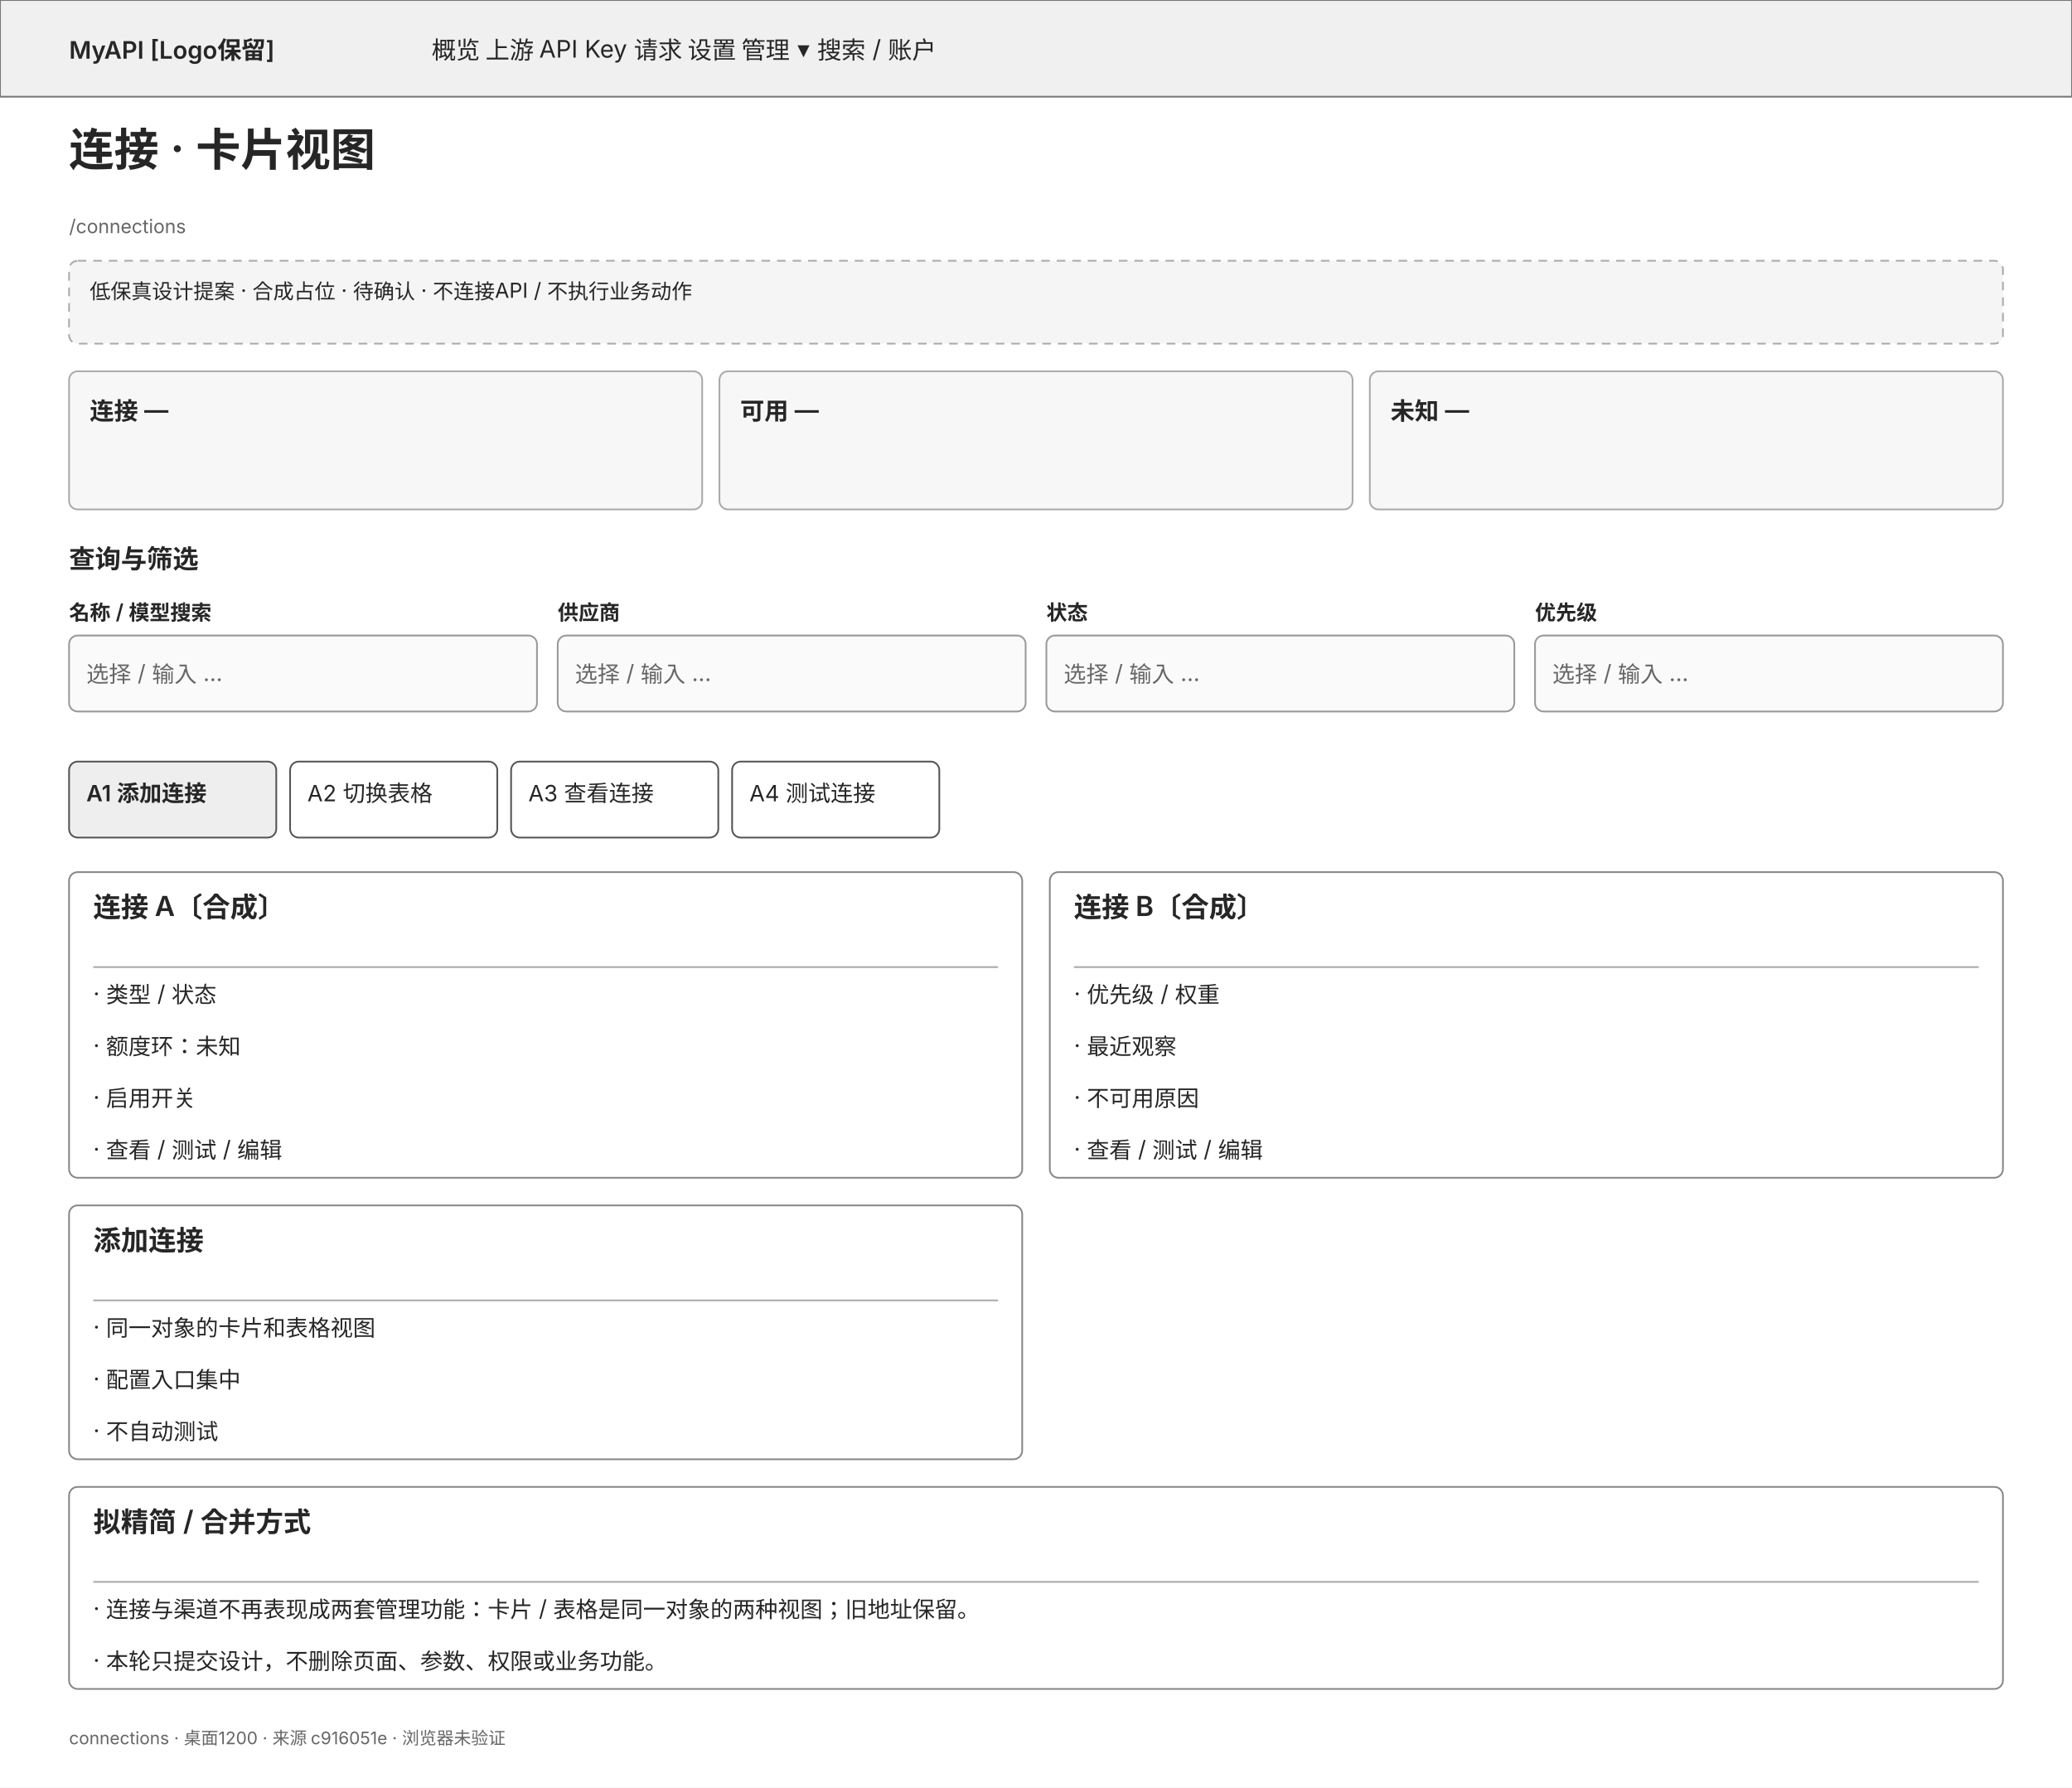
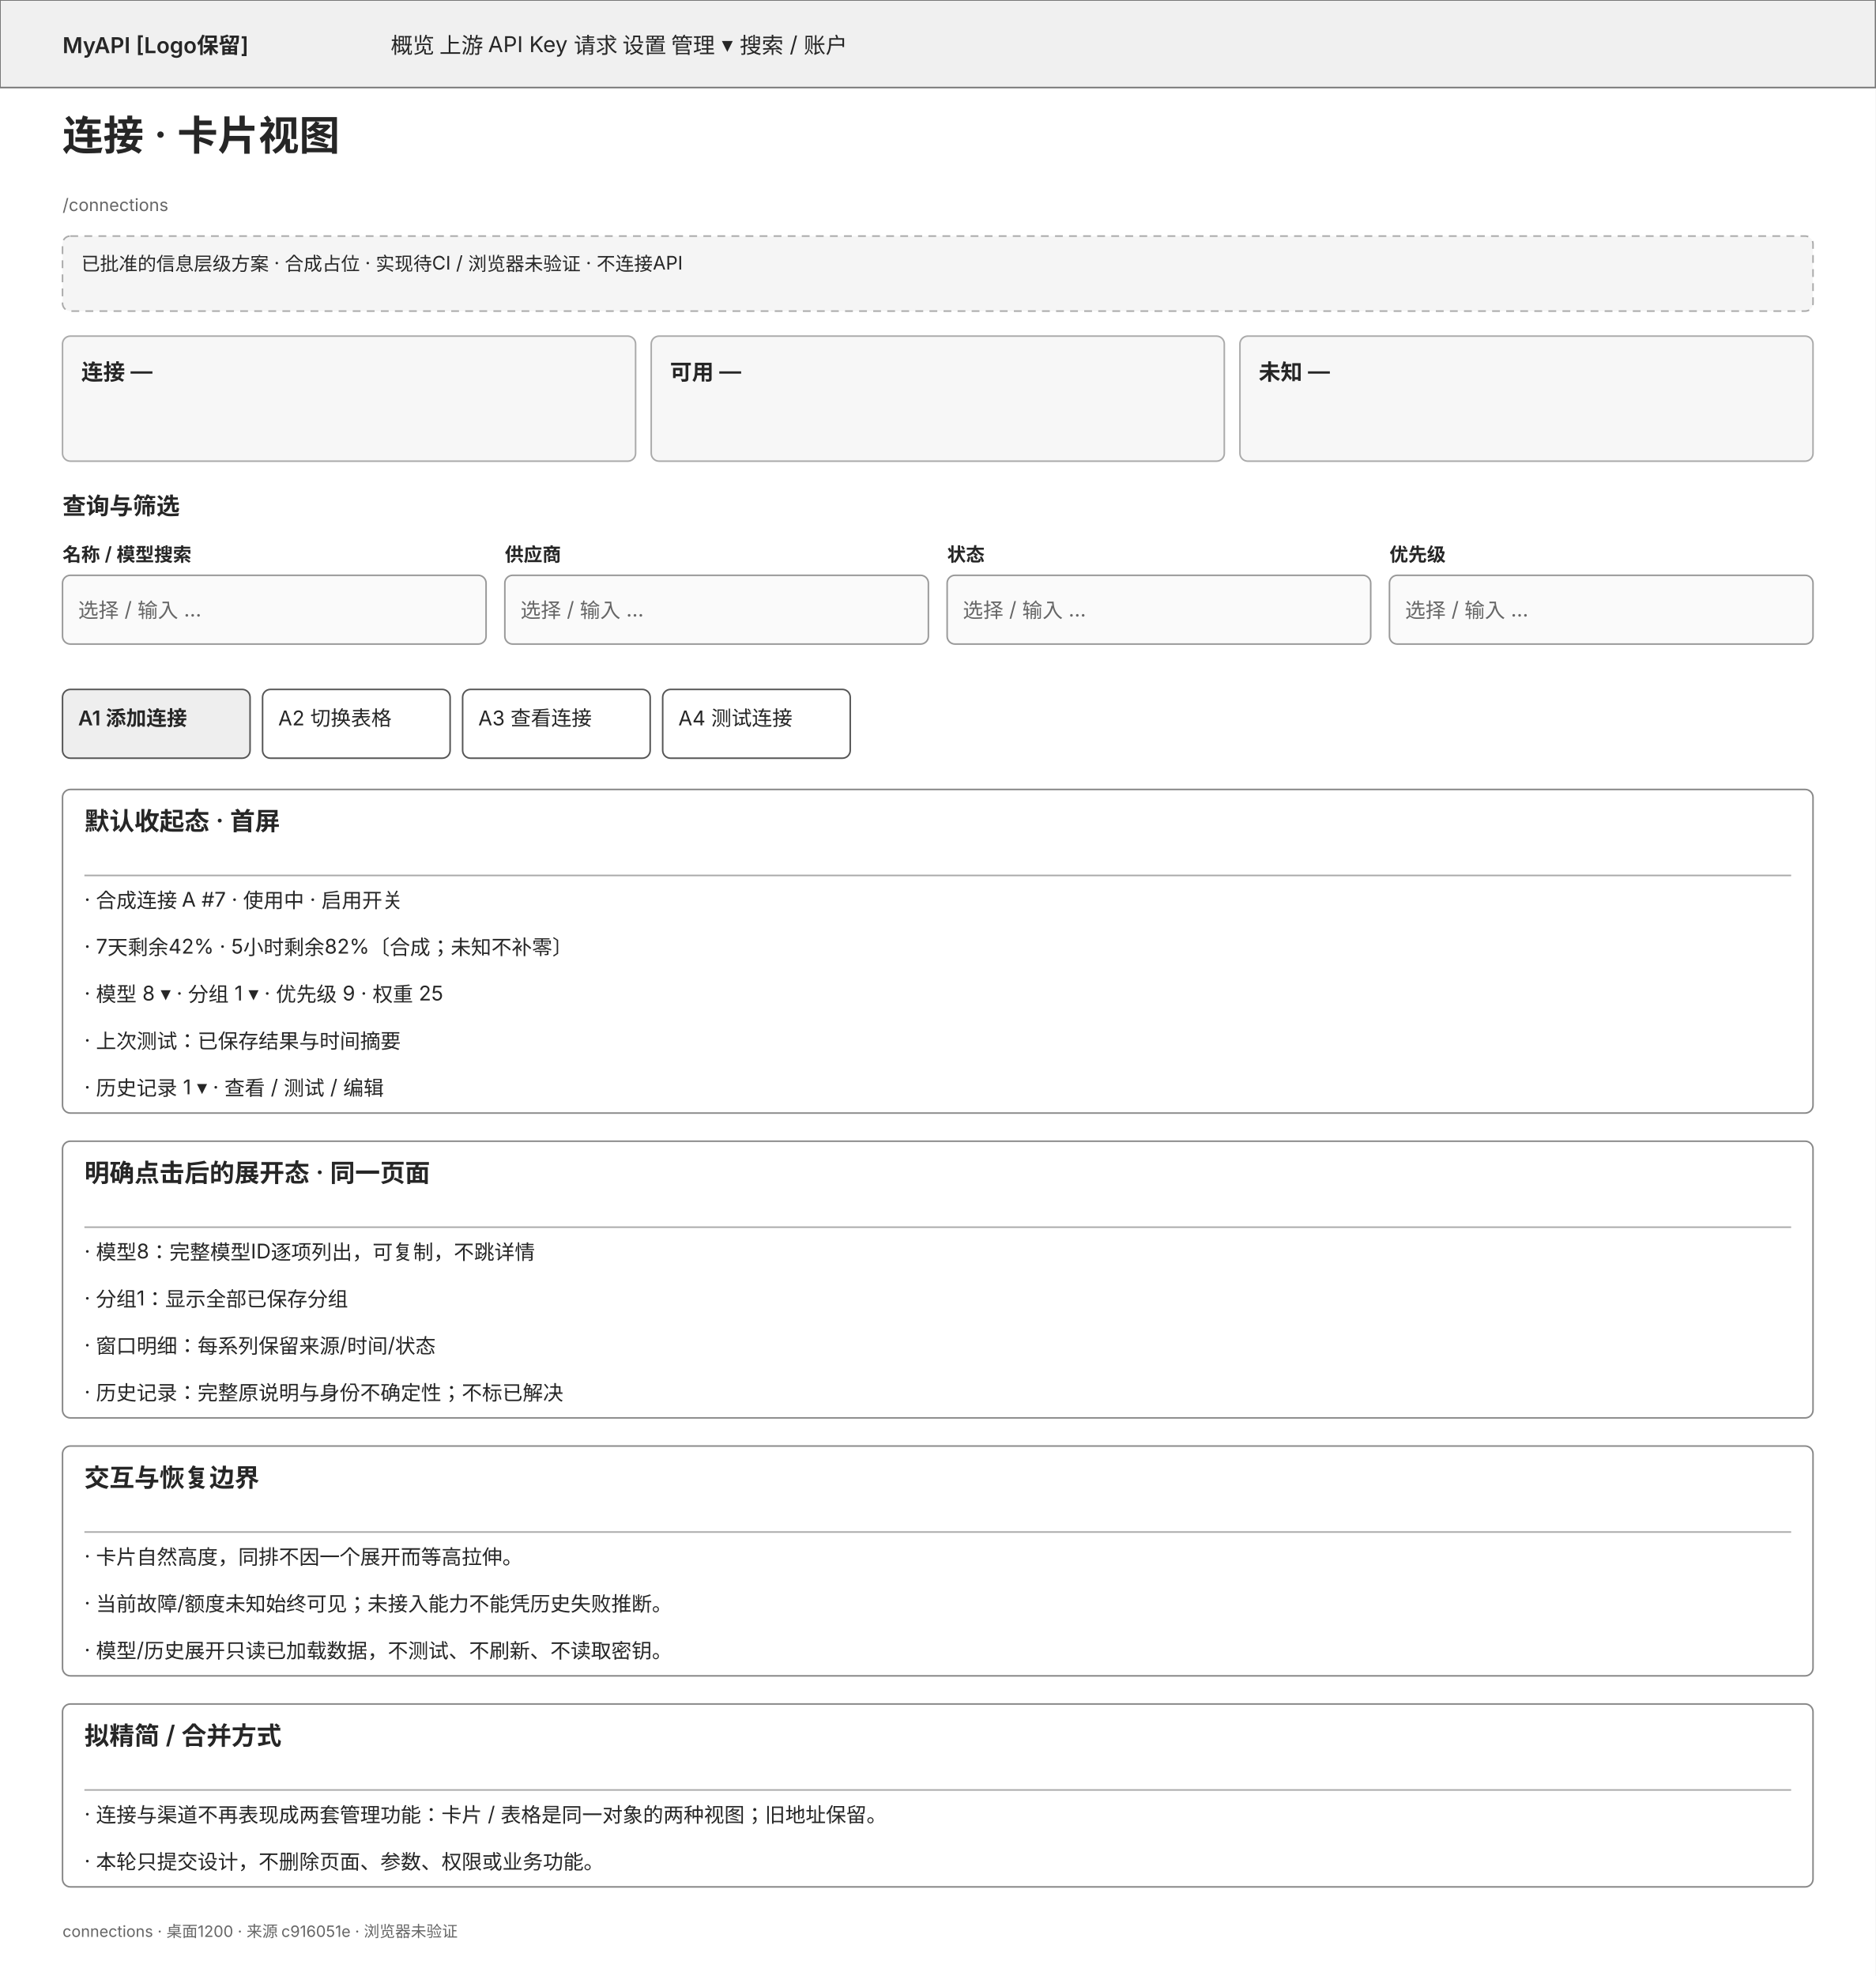
- <svg xmlns="http://www.w3.org/2000/svg" width="1200" height="1035" viewBox="0 0 1200 1035" role="img" aria-labelledby="title desc">
+ <svg xmlns="http://www.w3.org/2000/svg" width="1200" height="1264" viewBox="0 0 1200 1264" role="img" aria-labelledby="title desc">
  <rect width="100%" height="100%" fill="#ffffff" />
  <g font-family="system-ui, -apple-system, BlinkMacSystemFont, sans-serif">
    <rect x="0" y="0" width="1200" height="56" rx="0" fill="#f0f0f0" stroke="#777777" />
    <text x="40" y="34" font-size="14" font-weight="600" fill="#262626">MyAPI  [Logo保留]</text>
    <text x="250" y="34" font-size="14" font-weight="normal" fill="#262626">概览    上游    API Key    请求    设置    管理 ▾       搜索 / 账户</text>
    <text x="40" y="96" font-size="26" font-weight="600" fill="#262626">连接 · 卡片视图</text>
    <text x="40" y="135" font-size="11" font-weight="normal" fill="#666666">/connections</text>
    <rect x="40" y="151" width="1120" height="48" rx="5" fill="#f5f5f5" stroke="#aaaaaa" stroke-dasharray="5 4" />
-     <text x="52" y="173" font-size="12" font-weight="normal" fill="#262626">低保真设计提案 · 合成占位 · 待确认 · 不连接API / 不执行业务动作</text>
+     <text x="52" y="173" font-size="12" font-weight="normal" fill="#262626">已批准的信息层级方案 · 合成占位 · 实现待CI / 浏览器未验证 · 不连接API</text>
    <rect x="40.0" y="215" width="366.667" height="80" rx="5" fill="#f7f7f7" stroke="#aaaaaa" />
    <text x="52.0" y="243" font-size="14" font-weight="600" fill="#262626">连接 —</text>
    <rect x="416.667" y="215" width="366.667" height="80" rx="5" fill="#f7f7f7" stroke="#aaaaaa" />
    <text x="428.667" y="243" font-size="14" font-weight="600" fill="#262626">可用 —</text>
    <rect x="793.333" y="215" width="366.667" height="80" rx="5" fill="#f7f7f7" stroke="#aaaaaa" />
    <text x="805.333" y="243" font-size="14" font-weight="600" fill="#262626">未知 —</text>
    <text x="40" y="329" font-size="15" font-weight="600" fill="#262626">查询与筛选</text>
    <text x="40.0" y="359" font-size="12" font-weight="600" fill="#262626">名称 / 模型搜索</text>
    <rect x="40.0" y="368" width="271.0" height="44" rx="5" fill="#fafafa" stroke="#999999" />
    <text x="50.0" y="395" font-size="13" font-weight="normal" fill="#666666">选择 / 输入 …</text>
    <text x="323.0" y="359" font-size="12" font-weight="600" fill="#262626">供应商</text>
    <rect x="323.0" y="368" width="271.0" height="44" rx="5" fill="#fafafa" stroke="#999999" />
    <text x="333.0" y="395" font-size="13" font-weight="normal" fill="#666666">选择 / 输入 …</text>
    <text x="606.0" y="359" font-size="12" font-weight="600" fill="#262626">状态</text>
    <rect x="606.0" y="368" width="271.0" height="44" rx="5" fill="#fafafa" stroke="#999999" />
    <text x="616.0" y="395" font-size="13" font-weight="normal" fill="#666666">选择 / 输入 …</text>
    <text x="889.0" y="359" font-size="12" font-weight="600" fill="#262626">优先级</text>
    <rect x="889.0" y="368" width="271.0" height="44" rx="5" fill="#fafafa" stroke="#999999" />
    <text x="899.0" y="395" font-size="13" font-weight="normal" fill="#666666">选择 / 输入 …</text>
    <rect x="40" y="441" width="120" height="44" rx="5" fill="#eeeeee" stroke="#555555" />
    <text x="50" y="464" font-size="13" font-weight="600" fill="#262626">A1 添加连接</text>
    <rect x="168" y="441" width="120" height="44" rx="5" fill="#ffffff" stroke="#555555" />
    <text x="178" y="464" font-size="13" font-weight="normal" fill="#262626">A2 切换表格</text>
    <rect x="296" y="441" width="120" height="44" rx="5" fill="#ffffff" stroke="#555555" />
    <text x="306" y="464" font-size="13" font-weight="normal" fill="#262626">A3 查看连接</text>
    <rect x="424" y="441" width="120" height="44" rx="5" fill="#ffffff" stroke="#555555" />
    <text x="434" y="464" font-size="13" font-weight="normal" fill="#262626">A4 测试连接</text>
-     <rect x="40.0" y="505" width="552.0" height="177" rx="5" fill="#ffffff" stroke="#888888" />
-     <text x="54.0" y="531" font-size="16" font-weight="600" fill="#262626">连接 A〔合成〕</text>
-     <line x1="54.0" y1="560" x2="578.0" y2="560" stroke="#aaaaaa" />
-     <text x="54.0" y="580" font-size="13" font-weight="normal" fill="#262626">· 类型 / 状态</text>
-     <text x="54.0" y="610" font-size="13" font-weight="normal" fill="#262626">· 额度环：未知</text>
-     <text x="54.0" y="640" font-size="13" font-weight="normal" fill="#262626">· 启用开关</text>
-     <text x="54.0" y="670" font-size="13" font-weight="normal" fill="#262626">· 查看 / 测试 / 编辑</text>
-     <rect x="608.0" y="505" width="552.0" height="177" rx="5" fill="#ffffff" stroke="#888888" />
-     <text x="622.0" y="531" font-size="16" font-weight="600" fill="#262626">连接 B〔合成〕</text>
-     <line x1="622.0" y1="560" x2="1146.0" y2="560" stroke="#aaaaaa" />
-     <text x="622.0" y="580" font-size="13" font-weight="normal" fill="#262626">· 优先级 / 权重</text>
-     <text x="622.0" y="610" font-size="13" font-weight="normal" fill="#262626">· 最近观察</text>
-     <text x="622.0" y="640" font-size="13" font-weight="normal" fill="#262626">· 不可用原因</text>
-     <text x="622.0" y="670" font-size="13" font-weight="normal" fill="#262626">· 查看 / 测试 / 编辑</text>
-     <rect x="40.0" y="698" width="552.0" height="147" rx="5" fill="#ffffff" stroke="#888888" />
-     <text x="54.0" y="724" font-size="16" font-weight="600" fill="#262626">添加连接</text>
-     <line x1="54.0" y1="753" x2="578.0" y2="753" stroke="#aaaaaa" />
-     <text x="54.0" y="773" font-size="13" font-weight="normal" fill="#262626">· 同一对象的卡片和表格视图</text>
-     <text x="54.0" y="803" font-size="13" font-weight="normal" fill="#262626">· 配置入口集中</text>
-     <text x="54.0" y="833" font-size="13" font-weight="normal" fill="#262626">· 不自动测试</text>
-     <rect x="40" y="861" width="1120" height="117" rx="5" fill="#ffffff" stroke="#888888" />
-     <text x="54" y="887" font-size="16" font-weight="600" fill="#262626">拟精简 / 合并方式</text>
-     <line x1="54" y1="916" x2="1146" y2="916" stroke="#aaaaaa" />
-     <text x="54" y="936" font-size="13" font-weight="normal" fill="#262626">· 连接与渠道不再表现成两套管理功能：卡片 / 表格是同一对象的两种视图；旧地址保留。</text>
-     <text x="54" y="966" font-size="13" font-weight="normal" fill="#262626">· 本轮只提交设计，不删除页面、参数、权限或业务功能。</text>
-     <text x="40" y="1010" font-size="10" font-weight="normal" fill="#666666">connections · 桌面1200 · 来源 c916051e · 浏览器未验证</text>
+     <rect x="40" y="505" width="1120" height="207" rx="5" fill="#ffffff" stroke="#888888" />
+     <text x="54" y="531" font-size="16" font-weight="600" fill="#262626">默认收起态 · 首屏</text>
+     <line x1="54" y1="560" x2="1146" y2="560" stroke="#aaaaaa" />
+     <text x="54" y="580" font-size="13" font-weight="normal" fill="#262626">· 合成连接 A #7 · 使用中 · 启用开关</text>
+     <text x="54" y="610" font-size="13" font-weight="normal" fill="#262626">· 7天剩余42% · 5小时剩余82%〔合成；未知不补零〕</text>
+     <text x="54" y="640" font-size="13" font-weight="normal" fill="#262626">· 模型 8 ▾ · 分组 1 ▾ · 优先级 9 · 权重 25</text>
+     <text x="54" y="670" font-size="13" font-weight="normal" fill="#262626">· 上次测试：已保存结果与时间摘要</text>
+     <text x="54" y="700" font-size="13" font-weight="normal" fill="#262626">· 历史记录 1 ▾ · 查看 / 测试 / 编辑</text>
+     <rect x="40" y="730" width="1120" height="177" rx="5" fill="#ffffff" stroke="#888888" />
+     <text x="54" y="756" font-size="16" font-weight="600" fill="#262626">明确点击后的展开态 · 同一页面</text>
+     <line x1="54" y1="785" x2="1146" y2="785" stroke="#aaaaaa" />
+     <text x="54" y="805" font-size="13" font-weight="normal" fill="#262626">· 模型8：完整模型ID逐项列出，可复制，不跳详情</text>
+     <text x="54" y="835" font-size="13" font-weight="normal" fill="#262626">· 分组1：显示全部已保存分组</text>
+     <text x="54" y="865" font-size="13" font-weight="normal" fill="#262626">· 窗口明细：每系列保留来源/时间/状态</text>
+     <text x="54" y="895" font-size="13" font-weight="normal" fill="#262626">· 历史记录：完整原说明与身份不确定性；不标已解决</text>
+     <rect x="40" y="925" width="1120" height="147" rx="5" fill="#ffffff" stroke="#888888" />
+     <text x="54" y="951" font-size="16" font-weight="600" fill="#262626">交互与恢复边界</text>
+     <line x1="54" y1="980" x2="1146" y2="980" stroke="#aaaaaa" />
+     <text x="54" y="1000" font-size="13" font-weight="normal" fill="#262626">· 卡片自然高度，同排不因一个展开而等高拉伸。</text>
+     <text x="54" y="1030" font-size="13" font-weight="normal" fill="#262626">· 当前故障/额度未知始终可见；未接入能力不能凭历史失败推断。</text>
+     <text x="54" y="1060" font-size="13" font-weight="normal" fill="#262626">· 模型/历史展开只读已加载数据，不测试、不刷新、不读取密钥。</text>
+     <rect x="40" y="1090" width="1120" height="117" rx="5" fill="#ffffff" stroke="#888888" />
+     <text x="54" y="1116" font-size="16" font-weight="600" fill="#262626">拟精简 / 合并方式</text>
+     <line x1="54" y1="1145" x2="1146" y2="1145" stroke="#aaaaaa" />
+     <text x="54" y="1165" font-size="13" font-weight="normal" fill="#262626">· 连接与渠道不再表现成两套管理功能：卡片 / 表格是同一对象的两种视图；旧地址保留。</text>
+     <text x="54" y="1195" font-size="13" font-weight="normal" fill="#262626">· 本轮只提交设计，不删除页面、参数、权限或业务功能。</text>
+     <text x="40" y="1239" font-size="10" font-weight="normal" fill="#666666">connections · 桌面1200 · 来源 c916051e · 浏览器未验证</text>
  </g>
</svg>
